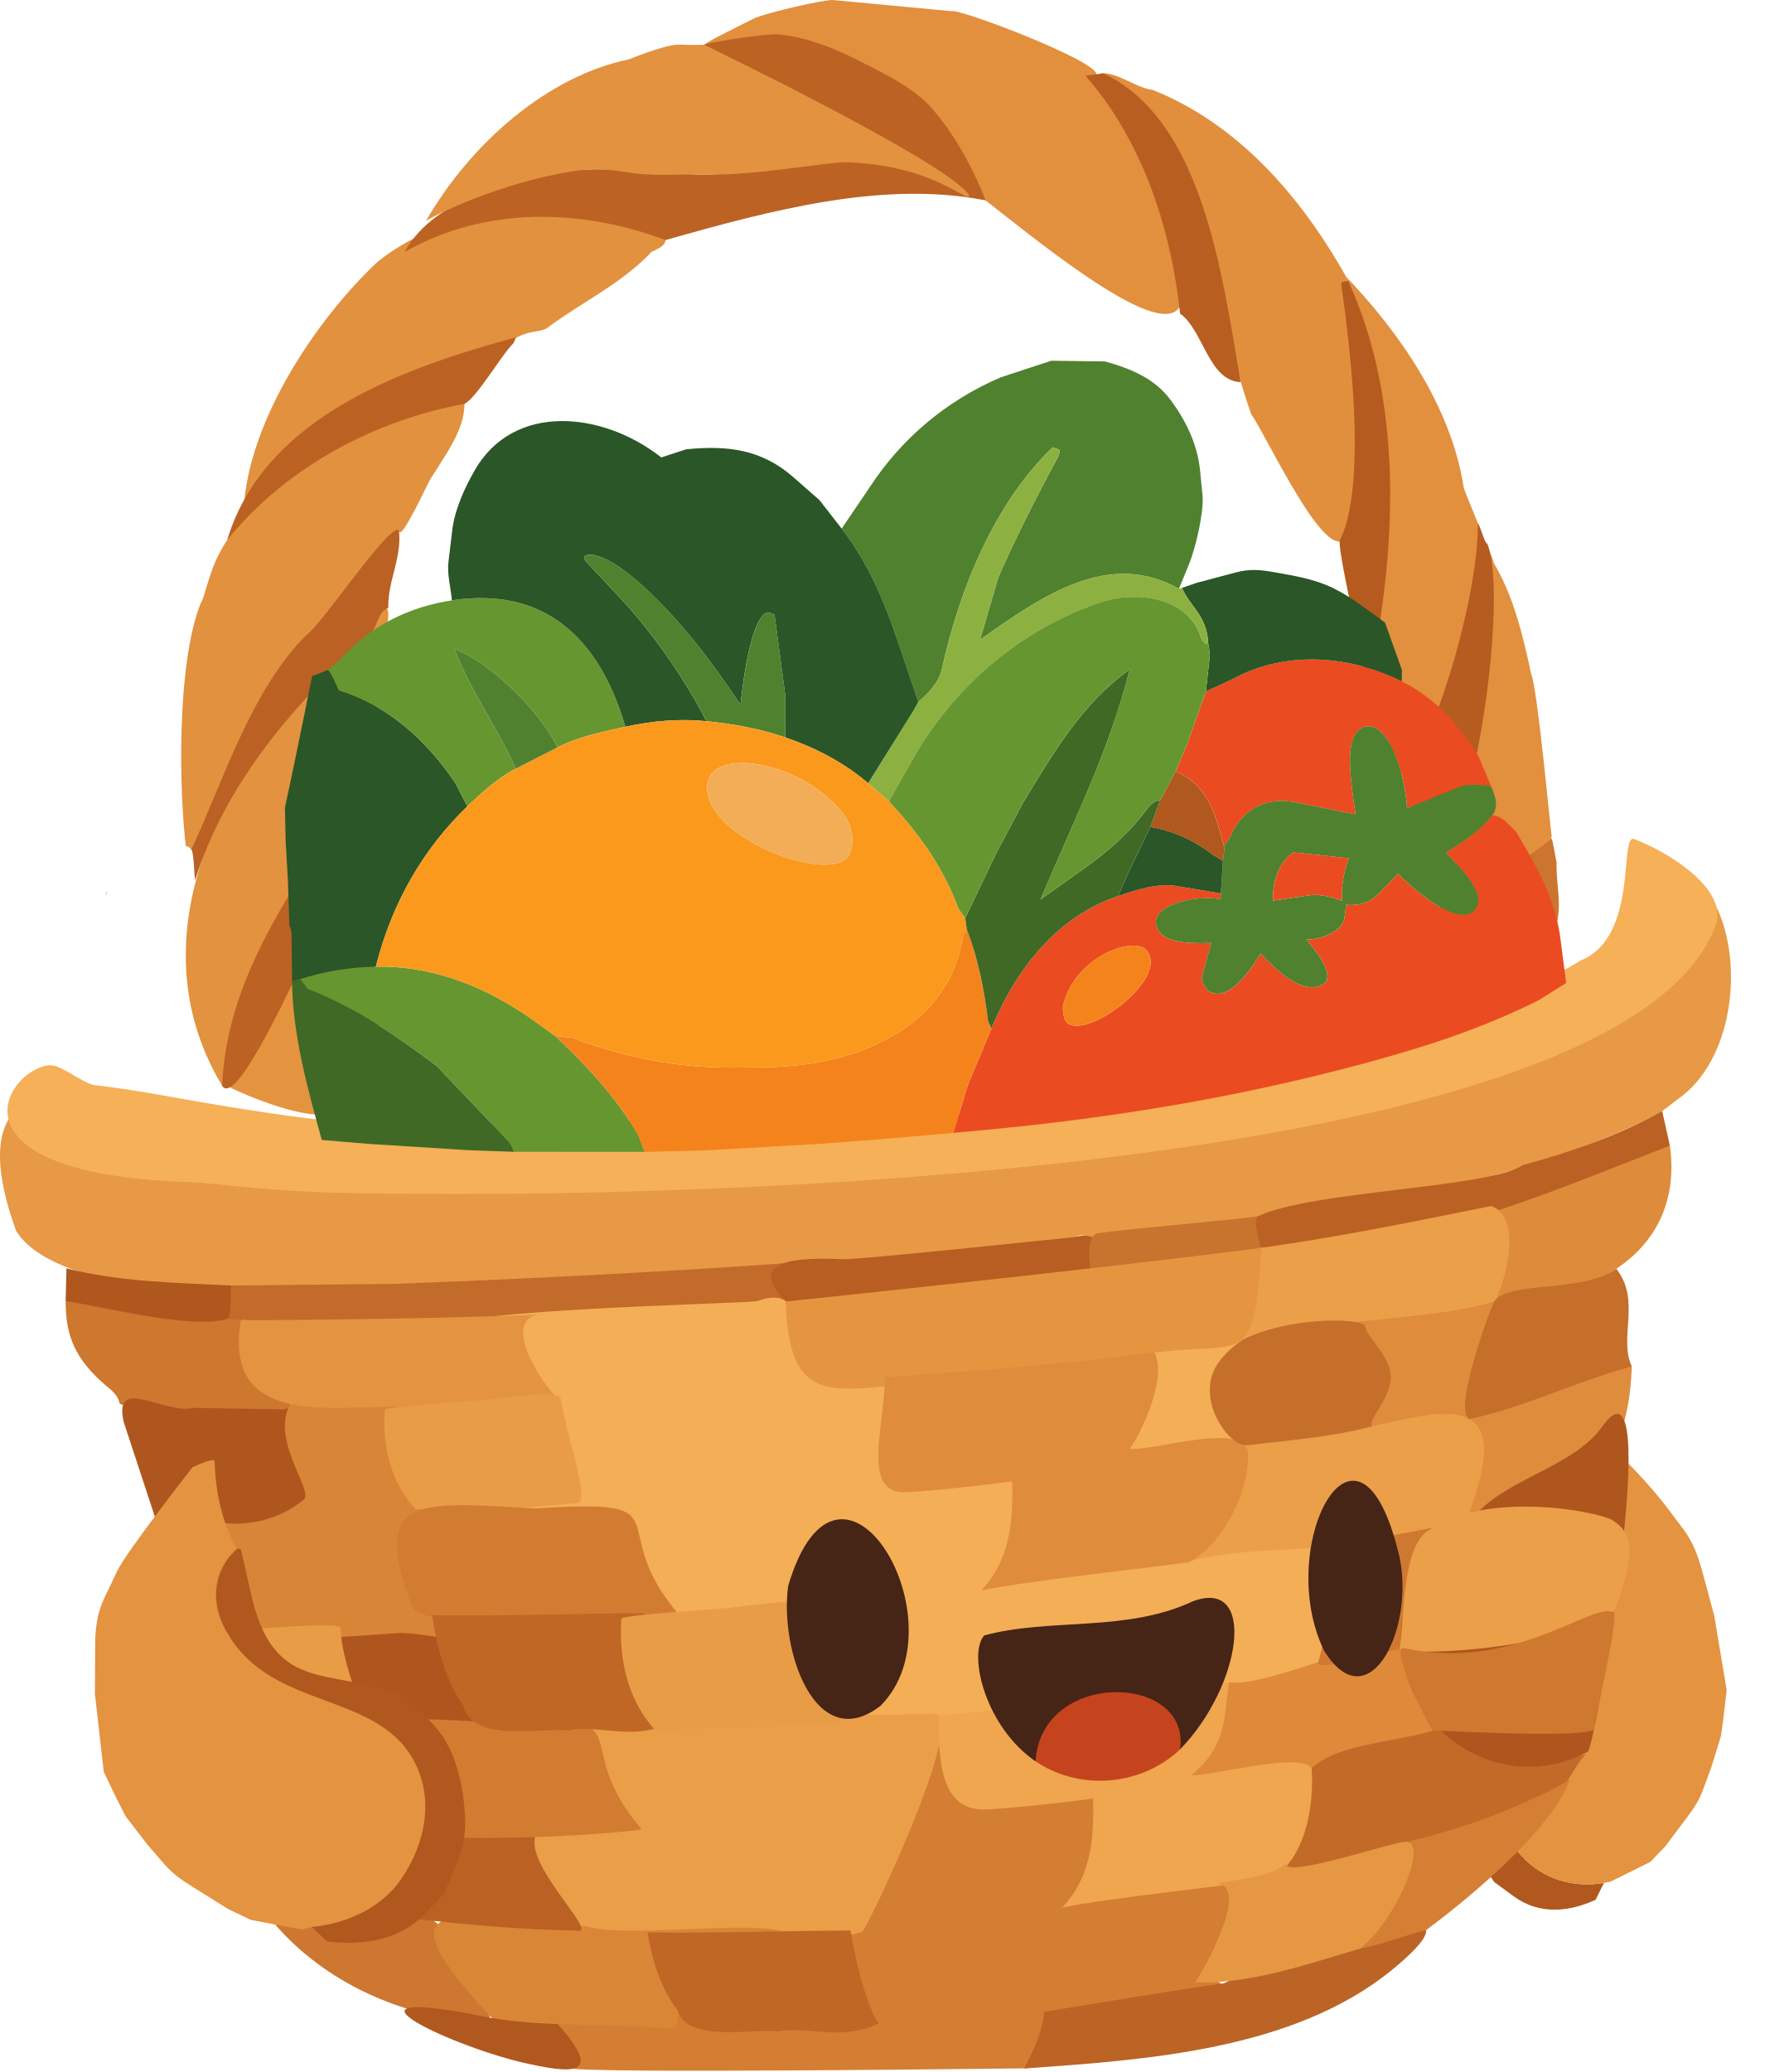
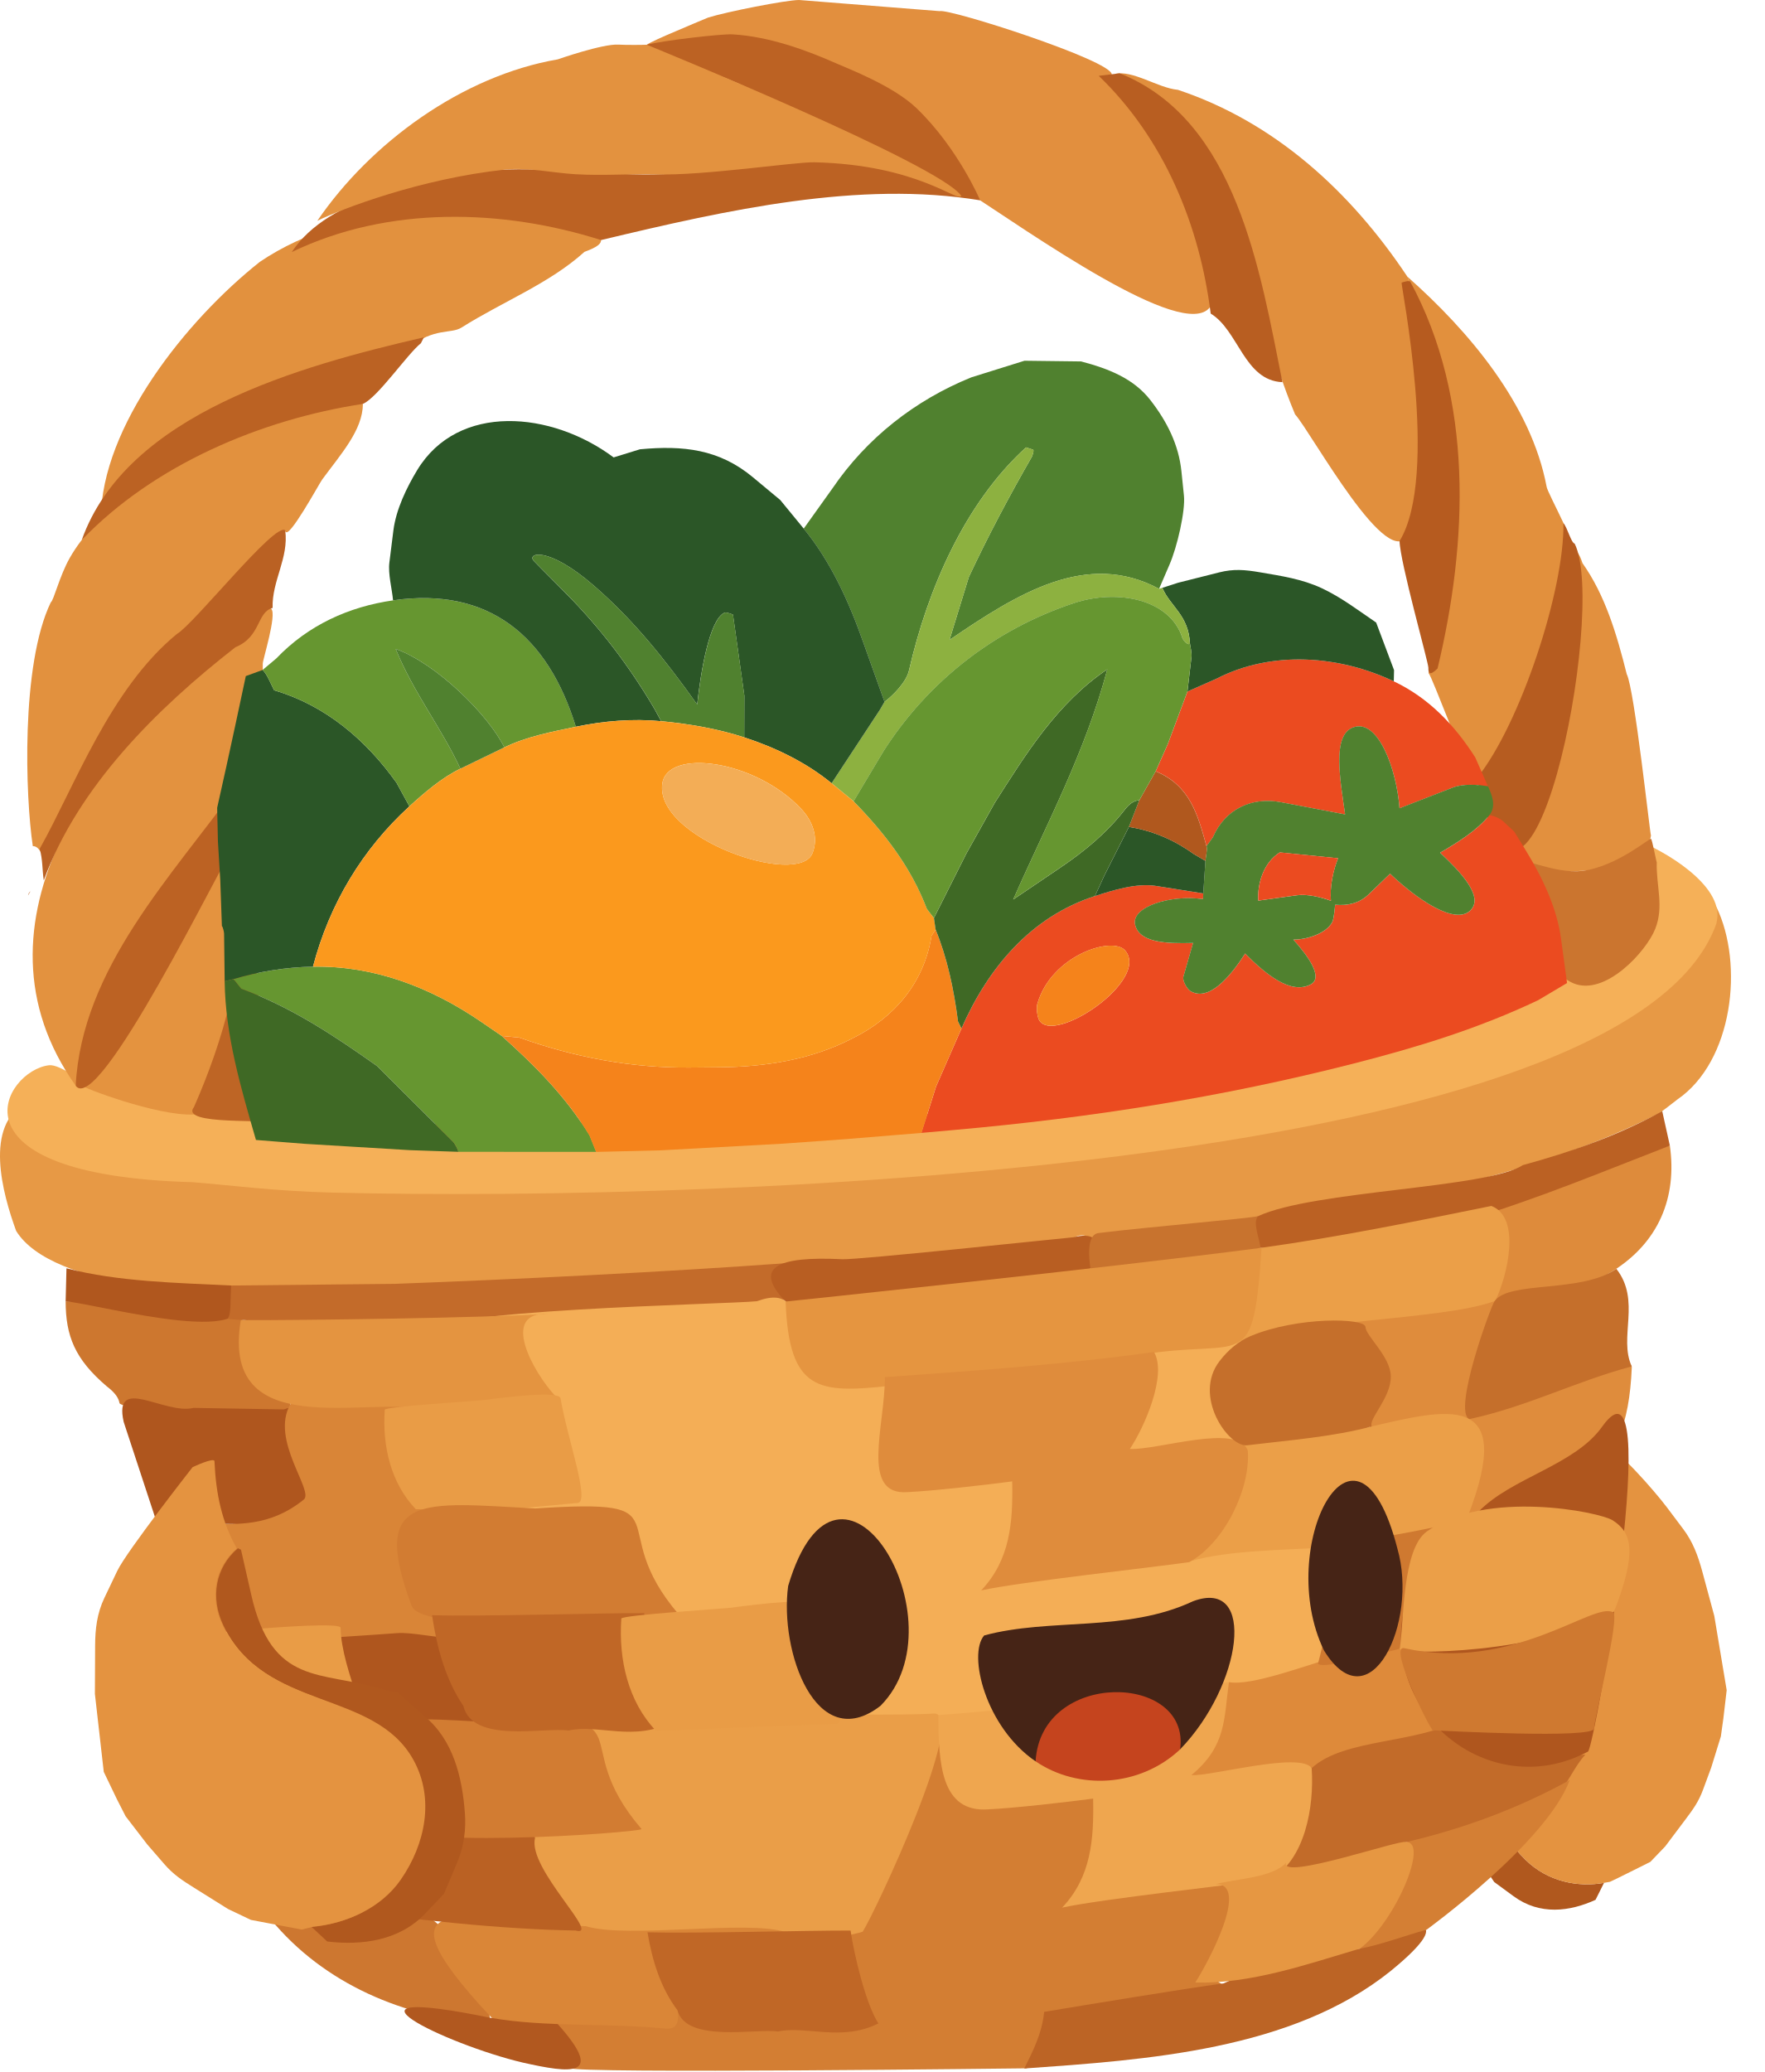
<svg xmlns="http://www.w3.org/2000/svg" width="534" height="627" viewBox="0 0 534 627" fill="none">
  <g id="mangaio" data-vista="tres-quartos" data-pivo="267 627">
    <g id="braco-dir" transform="translate(476 448)" data-pivo="476 448">
      <g transform="rotate(-10)" class="giro">
        <g transform="scale(0.8 0.96) translate(-490 -446)">
          <g>
            <path d="M475.225 572.634L470.967 577.429C460.598 579.674 449.175 579.252 440.657 571.818L434.385 566.351L429.407 557.076C426.98 552.559 425.906 547.465 425.81 542.727C425.589 532.081 427.124 520.321 435.277 512.284L442.825 504.179C444.005 504.236 445.856 503.527 447.583 502.817C465.02 495.661 480.28 499.028 483.934 470.887L485.747 456.94L486.63 456.403C493.948 461.516 496.451 470.465 493.21 479.26C483.253 506.289 449.53 502.951 439.967 525.606C434.797 537.864 439.027 551.264 447.496 561.172C454.402 569.238 465.356 572.653 475.235 572.624L475.225 572.634Z" fill="#B0581E" />
            <g>
              <path d="M477.575 572.624H475.225C465.346 572.663 454.392 569.248 447.486 561.172C439.017 551.273 434.787 537.864 439.957 525.606C449.52 502.961 483.244 506.299 493.2 479.26C496.442 470.465 493.938 461.516 486.62 456.404C490.284 448.03 491.224 439.379 490.639 429.461C490.562 428.147 497.42 430.574 497.42 430.574L504.489 437.077C508.345 437.921 519.903 453.862 523.298 459.434L528.007 467.156C530.722 471.597 531.748 476.181 532.304 481.342L533.858 495.786L533.599 519.525L530.472 528.215L528.391 533.567L522.751 542.708L518.243 549.144C515.778 552.655 513.323 554.611 509.908 557.278L500.441 564.654L493.89 568.644C493.89 568.644 477.949 572.615 477.575 572.615V572.624Z" fill="#E49340" />
            </g>
          </g>
        </g>
      </g>
    </g>
    <g id="corpo">
      <path d="M519.51 274.461C527.873 291.803 524.535 321.143 507.693 332.701C507.693 332.701 502.015 337.133 502.043 336.969C448.676 363.778 386.763 368.094 330.057 375.547C329.626 372.89 324.216 373.389 324.274 376.4C296.382 377.59 264.873 386.021 238.65 382.443C194.088 387.728 26.303 407.208 4.885 372.477C0.751 361.14 -4.956 340.518 8.012 333.593C30.159 377.292 202.634 355.213 250.716 355.05C339.227 343.357 461.02 342.916 519.49 274.461" fill="#E79945" />
      <path d="M519.5 279.449C493.632 352.834 223.994 363.883 100.618 360.891C82.989 360.459 68.717 358.531 58.185 357.735C-17.895 355.587 1.317 323.877 14.841 322.352C18.352 321.959 25.229 328.021 28.874 328.404C33.957 328.941 41.448 330.083 49.217 331.464C65.187 334.303 99.103 340.422 118.631 340.298C172.44 339.952 267.598 337.727 290.828 336.902C331.87 330.764 381.593 324.433 423.978 313.019C442.528 307.389 465.433 298.786 478.544 290.575C496.03 283.535 489.977 252.19 494.581 253.897C503.847 257.331 521.428 267.815 519.701 278.298" fill="#F5B058" />
      <path d="M286.004 518.845C315.709 522.777 345.769 527.947 325.876 574.716L366.074 568.567C366.697 571.128 371.426 569.881 373.143 569.881C376.02 580.998 360.77 595.433 369.719 600.354L369.162 602.378L317.454 610.578L310.807 625.886C310.807 625.886 173.505 627.584 172.334 625.79C169.006 624.352 172.21 619.009 169.275 614.77C167.155 616.631 166.637 614.894 167.999 612.401C176.746 607.595 191.968 613.494 202.692 611.614C202.883 607.01 207.305 607.269 209.78 611.902C226.507 613.427 246.122 614.559 262.6 611.259C258.888 603.567 256.481 595.376 255.368 586.695C250.688 584.269 277.966 513.263 285.994 518.845H286.004Z" fill="#D37E33" />
      <path d="M479.83 530.987C476.722 534.172 474.42 539.965 471.466 542.756C457.999 548.943 440.562 558.908 425.484 557.431C427.584 560.97 392.326 566.265 391.501 567.282C388.278 567.138 386.705 566.418 389.247 563.685C404.047 513.329 385.602 538.344 436.955 520.043C456.225 520.225 444.235 533.001 479.83 530.978V530.987Z" fill="#C26B29" />
      <path d="M421.014 596.353C391.108 620.447 346.958 623.315 310.011 625.943C312.706 620.486 315.335 615.479 316.035 608.803C327.909 606.827 358.842 601.715 370.304 600.19C382.331 594.704 398.014 590.292 411.538 589.668C426.836 580.604 442.749 578.638 421.004 596.353H421.014Z" fill="#BC6425" />
      <path d="M73.685 399.487C78.577 403.899 87.871 424.933 87.871 424.933C89.665 436.482 36.508 426.458 36.173 424.607C35.914 423.197 35.089 421.634 32.288 419.495C22.601 411.237 19.896 404.225 19.867 393.799C35.501 393.54 72.793 398.672 73.685 399.487Z" fill="#CD772F" />
      <path d="M505.41 346.676C507.625 362.359 502.014 375.921 488.164 384.611C473.288 393.953 449.99 397.742 449.75 394.826C449.184 388.169 450.086 380.371 450.143 378.415C451.179 376.583 452.675 365.044 455.006 363.96C464.435 359.577 491.07 349.899 505.41 346.667V346.676Z" fill="#DE8B3B" />
      <path d="M101.558 577.391C111.869 577.516 126.17 574.849 133.585 583.367C133.095 594.896 152.202 607.777 147.492 612.419C122.324 610.578 98.01 600.372 81.877 580.7C81.474 578.619 79.21 575.482 82.529 574.504C85.483 575.128 101.223 573.142 101.558 577.391Z" fill="#CD7730" />
      <path d="M475.101 538.651C468.089 557.604 431.766 583.952 431.766 583.952C425.417 585.65 417.993 588.499 411.547 589.688C415.336 580.336 427.815 569.67 425.493 557.441C442.634 553.461 459.428 547.313 475.101 538.651Z" fill="#D47F34" />
      <path d="M69.964 389.004C84.677 410.029 29.497 394.5 19.867 393.8L20.117 383.796C35.808 387.892 53.62 388.189 69.954 389.004H69.964Z" fill="#B0571E" />
      <path d="M148.864 610.684C152.038 608.334 165.303 610.012 168.584 612.247C183.69 629.042 172.43 627.315 158.215 624.15C134.822 618.635 96.091 599.836 148.854 610.684H148.864Z" fill="#B1581F" />
      <path d="M238.66 382.194L239.878 383.882C237.461 391.498 245.029 388.055 247.446 391.834C250.141 395.891 238.919 395.824 237.595 393.359C213.031 397.08 183.317 400.754 158.177 397.963C132.088 402.787 68.516 399.516 68.909 399.037C70.002 397.685 69.666 394.088 69.954 389.004L119.408 388.505C155.894 387.163 202.519 384.851 238.65 382.185L238.66 382.194Z" fill="#C36B2A" />
      <path d="M505.41 346.676C465.557 362.1 424.774 380.419 381.449 377.638C379.137 374.597 376.298 370.089 380.778 368.017C397.611 360.229 450.134 359.606 460.934 352.566C475.417 348.614 489.891 343.588 503.099 336.241L505.41 346.676Z" fill="#BB6123" />
      <path d="M324.974 374.396C335.467 371.71 332.618 381.388 328.35 386.03C299.134 387.479 265.593 399.756 238.257 394.356C227.418 383.479 235.235 380.074 254.956 381.052C259.512 381.282 318.624 374.99 324.983 374.396H324.974Z" fill="#B85E22" />
      <path d="M380.777 368.008C378.878 369.888 381.641 375.988 381.449 377.628C380.183 388.534 342.574 381.398 330.124 384.179C330.124 384.179 328.053 373.677 332.474 373.13C346.986 371.327 378.811 368.641 380.768 368.008H380.777Z" fill="#C8732E" />
      <path d="M85.953 426.488C91.372 424.464 92.792 427.514 90.212 435.648C98.029 475.328 105.107 460.231 62.866 461.18C66.338 505.887 116.032 477.227 137.028 491.586C141.872 494.895 148.24 504.419 149.353 513.215C159.376 524.206 139.052 524.139 131.292 524.561C145.689 555.849 114.085 588.077 81.838 577.133C79.268 575.397 74.299 560.453 74.29 549.173C74.654 542.498 51.126 471.961 37.429 430.267C34.226 415.87 49.85 428.214 58.569 426.037L85.943 426.498L85.953 426.488Z" fill="#AF561E" />
      <path d="M229.116 393.751C248.319 386.721 234.977 416.052 250.093 418.095C292.411 417.606 361.326 397.55 401.965 396.293C406.972 386.165 406.713 454.341 403.797 502.27C403.27 511.123 274.436 522.009 227.15 523.026C220.388 522.163 169.956 516.801 148.25 489.974C123.37 459.233 127.523 406.393 130.698 403.583C126.487 396.312 220.158 394.711 229.116 393.751Z" fill="#F4AE56" />
      <path d="M282.656 518.528C293.312 518.193 264.797 578.84 261.104 584.547C260.826 584.988 199.996 599.183 175.969 584.345C153.007 570.159 155.703 527.727 168.047 523.746C191.009 516.332 263.281 519.814 282.656 518.528Z" fill="#EA9E48" />
      <path d="M371.953 509.032C376.03 515.996 370.802 528.005 366.467 534.45C374.792 534.901 394.302 526.47 396.997 535.035C397.802 546.746 394.992 562.899 384.451 568.701C373.852 570.255 333.453 574.629 321.473 577.257C330.268 567.963 331.103 556.626 330.853 544.272C323.142 545.298 306.846 547.168 299.173 547.514C284.718 548.607 284.085 533.548 283.989 518.988C309.733 517.185 346.689 512.658 371.953 509.032Z" fill="#EFA64F" />
      <path d="M177.37 582.887C190.079 586.753 226.392 580.835 237.806 584.691C239.974 588.412 198.913 586.014 198.28 586.695C199.546 593.285 201.627 599.749 205.32 605.379C204.706 608.756 206.874 614.28 201.387 613.868C184.66 612.142 165.189 613.504 148.874 610.664C109.241 568.51 144.759 581.813 177.37 582.878V582.887Z" fill="#DA8637" />
      <path d="M205.042 608.305C199.996 601.649 197.397 593.323 195.978 584.729C209.809 585.122 244.156 584.154 257.44 584.192C258.466 591.299 261.977 606.253 265.852 612.305C254.802 617.878 243.887 612.919 235.523 614.741C228.675 613.782 207.718 618.261 205.042 608.315V608.305Z" fill="#C06726" />
      <path d="M425.484 557.431C432.764 557.086 422.088 581.976 411.538 589.678C395.529 594.416 378.581 600.373 361.767 599.931C365.69 593.831 378.313 570.294 368.078 570.121C373.661 568.577 385.199 568.241 389.247 563.695C387.453 569.171 424.246 556.415 425.484 557.431Z" fill="#E69742" />
      <path d="M434.384 502.472C436.063 508.706 438.47 514.989 442.393 520.12C428.994 527.832 406.943 525.885 396.997 535.045C393.62 529.913 365.767 537.711 360.597 537.145C371.301 528.35 370.428 519.88 371.953 509.032C385.794 511.43 435.075 484.679 434.375 502.462L434.384 502.472Z" fill="#DE8A3A" />
      <path d="M132.29 427.639C130.045 437.201 128.798 451.138 134.822 459.032C137.316 460.902 150.178 487.413 150.178 487.413C148.413 501.292 129.355 493.542 120.185 494.194C103.323 495.393 60.737 498.511 58.684 495.154C40.518 465.516 51.059 461.247 62.876 461.171C71.575 461.113 81.445 462.235 91.938 453.785C95.17 451.186 81.656 435.763 87.881 424.924C88.399 424.013 138.045 421.308 132.299 427.639H132.29Z" fill="#D98537" />
      <path d="M165.898 397.588C151.108 396.898 161.448 415.352 168.076 422.44C156.345 425.95 142.466 421.538 132.29 427.638C117.068 420.215 66.223 439.436 72.88 399.487C94.019 399.526 145.555 398.806 165.908 397.588H165.898Z" fill="#E49440" />
      <path d="M443.823 425.557C457.241 425.461 493.027 408.206 493.891 413.683C492.461 449.718 475.619 451.138 445.751 460.883C439.411 455.905 455.563 434.871 440.331 428.962C386.015 442.486 438.758 419.591 409.034 402.749C401.188 395.21 455.448 389.464 453.846 394.279C453.846 394.279 451.486 419.438 443.823 425.567V425.557Z" fill="#DF8C3C" />
      <path d="M451.39 364.929C460.474 368.401 456.273 386.002 452.58 393.646C436.054 399.794 390.312 399.228 377.497 406.767C367.887 405.185 377.986 379.364 381.833 377.58C404.872 374.386 428.38 369.6 451.39 364.929Z" fill="#EB9F48" />
      <path d="M161.927 556.251C159.635 565.459 182.386 586.378 174.195 584.182C152.096 583.846 123.513 580.844 101.568 577.382C117.356 572.193 125.537 564.778 131.014 549.777C139.474 552.405 160.163 546.871 161.937 556.251H161.927Z" fill="#BA6123" />
      <path d="M381.842 377.581C378.984 419.716 376.586 402.394 336.321 411.698C328.475 412.494 275.846 419.333 269.334 419.352C247.733 421.702 238.784 421.078 237.777 393.857C237.777 393.857 334.94 383.748 381.842 377.581Z" fill="#E59540" />
      <path d="M212.782 519.986C212.782 519.986 148.653 526.058 147.569 520.466C141.181 513.32 134.131 498.117 138.889 490.665L180.621 487.576C191.623 484.689 238.478 519.603 212.782 519.986Z" fill="#F2AA54" />
      <path d="M174.732 454.821L141.239 457.909C141.239 457.909 141.574 457.928 139.263 456.854L125.854 456.701C118.286 448.817 115.687 437.594 116.454 426.574C116.943 425.624 143.665 423.965 146.178 423.687C153.602 422.708 169.265 420.809 169.658 423.14C171.807 435.782 178.799 454.715 174.742 454.83L174.732 454.821Z" fill="#E99C46" />
      <path d="M150.696 521.291C197.521 518.221 170.56 526.058 194.193 553.489C193.282 554.554 116.809 560.328 113.231 550.765C100.378 516.361 116.435 519.478 150.696 521.291Z" fill="#D27C32" />
      <path d="M444.11 459.243C422.884 472.124 383.712 465.928 360.597 472.335C377.152 453.766 373.257 437.816 375.147 437.365C380.537 436.885 409.12 431.197 414.002 431.917C437.924 426.363 459.265 420.416 444.11 459.253V459.243Z" fill="#EB9F48" />
      <path d="M455.822 457.008C438.758 465.046 431.872 484.066 434.385 502.472C433.991 501.014 432.86 499.729 433.445 496.573C430.375 496.669 401.198 505.752 398.896 503.479C412.727 451.8 379.387 476.863 455.822 457.008Z" fill="#CF7930" />
      <path d="M410.482 427.418L410.693 421.5C410.789 423.159 412.842 425.768 410.482 427.418Z" fill="#EB9F48" />
      <path d="M425.522 484.584C416.372 517.789 450.594 546.036 480.645 530.028C482.908 527.899 504.173 404.676 484.894 431.744C476.559 443.455 457.443 447.129 447.487 457.459C431.651 473.879 423.019 484.852 425.522 484.584Z" fill="#AF561E" />
      <path d="M493.881 413.472C476.703 418.076 462.239 425.663 444.715 429.432C439.612 427.063 451.141 395.449 452.359 393.732C456.762 387.479 478.784 391.373 489.2 383.939C496.787 393.598 489.795 404.734 493.881 413.481V413.472Z" fill="#C56F2B" />
      <path d="M349.269 409.108C353.346 416.071 346.305 432.012 341.97 438.458C350.296 438.909 374.984 430.459 377.67 439.024C378.475 450.735 370.495 466.907 359.954 472.709C349.356 474.263 308.956 478.637 296.976 481.265C305.772 471.971 306.606 460.634 306.357 448.28C298.645 449.306 282.349 451.176 274.676 451.522C260.221 452.615 267.904 431.293 267.818 416.733C293.562 414.93 324.015 412.743 349.269 409.117V409.108Z" fill="#DF8C3C" />
      <g>
        <path d="M488.529 487.663C467.303 500.544 423.373 500.88 423.661 498.904C424.975 490.157 424.39 468.758 431.871 463.415C449.769 450.62 484.126 457.497 488.116 460.068C493.66 463.646 495.78 469.074 488.529 487.663Z" fill="#EB9F48" />
        <path d="M433.905 523.621C436.974 523.717 482.62 526.249 482.496 523.027C482.39 520.331 490.495 489.13 488.183 487.874C482.179 484.603 458.152 506.03 425.023 498.76C419.729 497.599 434.49 526.767 433.905 523.621Z" fill="#CF7930" />
        <path d="M66.827 520.581C63.595 515.91 57.466 500.333 58.674 495.153C59.307 494.3 103.074 490.214 103.093 492.573C103.208 505.397 114.382 526.316 110.354 525.779" fill="#E99C46" />
        <path d="M415.153 431.648C403.241 434.842 390.206 435.801 377.497 437.346C371.876 438.027 360.875 422.507 369.152 411.832C371.665 408.59 374.763 405.885 378.494 404.312C392.661 398.366 413.158 398.778 413.273 401.54C413.389 404.303 420.784 410.393 420.947 416.398C421.119 422.901 414.098 429.375 415.163 431.648H415.153Z" fill="#C56F2B" />
        <path d="M162.052 456.471C208.878 453.402 181.916 461.238 205.55 488.67C204.638 489.734 128.165 495.509 124.587 485.946C111.735 451.541 127.791 454.658 162.052 456.471Z" fill="#D27C32" />
        <path d="M140.231 516.197C134.956 508.457 132.251 498.77 130.764 488.766C145.209 489.226 181.081 488.094 194.96 488.142C196.025 496.41 199.699 513.809 203.746 520.849C192.208 527.333 180.813 521.559 172.065 523.679C164.91 522.557 143.022 527.774 140.231 516.197Z" fill="#C06726" />
        <path d="M253.028 521.626L198.528 523.746C190.088 514.855 187.191 502.203 188.054 489.773C188.601 488.708 218.393 486.838 221.193 486.512C229.461 485.409 246.927 483.27 247.369 485.888C249.766 500.141 257.564 521.502 253.037 521.626H253.028Z" fill="#E99C46" />
      </g>
    </g>
    <g id="rosto" transform="translate(335 0) scale(0.86 1) translate(-277 0)" data-pivo="335 492">
      <g id="boca" transform="translate(277 512) scale(1 1) translate(-277 -512)">
        <path d="M302.789 529.376C294.08 505.292 260.97 510.251 251.925 532.992C234.286 522.652 228.004 500.63 233.835 494.895C257.085 489.485 283.807 494.05 307.364 484.536C329.866 477.352 324.59 510.03 302.779 529.376H302.789Z" fill="#462416" />
        <path d="M302.789 529.376C288.574 540.848 266.878 541.749 251.925 532.983C253.814 505.138 306.558 506.241 302.789 529.376Z" fill="#C5441E" />
      </g>
      <g id="olho-esq" transform="translate(185.0 490.0) scale(1.0) translate(-185.0 -490.0)">
        <path d="M197.339 516.197C174.655 531.275 161.726 499.604 164.843 479.932C182.866 427.571 226.891 490.626 197.339 516.197Z" fill="#462416" />
      </g>
      <g transform="translate(364 477) scale(0.8 1) translate(-364 -477)">
        <g id="olho-dir" transform="translate(364.0 477.0) scale(1.0) translate(-364.0 -477.0)">
          <path d="M383.07 468.595C392.45 491.02 370.917 521.904 350.775 499.441C328.839 468.201 365.009 420.378 383.07 468.595Z" fill="#462416" />
        </g>
      </g>
    </g>
-     <g id="alca" transform="translate(275 0) scale(0.86 1) translate(-267 0)">
+     <g id="alca" transform="translate(306.98 0) scale(1.1848 1) translate(-306.98 0) translate(275 0) scale(0.86 1) translate(-267 0)">
      <path d="M333.146 22.521C340.474 32.151 369.421 83.686 362.285 93.009C354.362 103.368 308.927 70.421 289.092 57.29C263.646 37.474 196.371 15.001 195.325 13.562C194.193 13.812 197.099 12.316 201.109 10.551C206.432 8.201 213.204 5.333 213.204 5.333C218.527 3.606 236.434 0 240.271 0L281.975 3.367C284.968 2.523 333.127 18.329 333.146 22.511V22.521Z" fill="#E28F3E" />
      <path d="M180.161 70.805C183.633 73.442 179.317 75.15 176.516 76.214C166.08 85.835 152.249 91.244 140.039 99.1C136.788 101.191 132.069 98.965 124.137 105.277C88.082 110.485 54.761 132.545 32.864 156.927C33.065 129.054 58.204 96.903 80.092 79.236C106.651 60.906 148.058 59.429 180.161 70.805Z" fill="#E2913E" />
      <path d="M420.937 83.686C422.683 86.065 428.783 139.816 421.445 161.32C415.71 174.585 392.604 131.107 387.597 125.38C373.133 90.314 370.399 44.687 333.98 22.396C339.304 21.044 346.852 26.636 352.799 27.182C381.516 36.937 404.056 57.875 420.937 83.686Z" fill="#E18F3D" />
      <path d="M110.708 122.225C110.66 130.176 104.119 137.447 98.604 145.12C97.702 146.377 88.542 163.584 87.679 160.773C87.65 160.697 81.176 167.727 77.522 171.717C70.098 179.813 61.744 188.579 54.147 195.984C36.892 213.815 25.066 235.06 17.632 258.617C15.273 260.66 15.196 255.979 12.654 256.046C10.458 241.285 9.038 201.202 17.987 182.287C18.869 181.741 20.596 174.25 23.646 168.802C27.483 161.944 32.969 156.62 36.46 153.455C56.9 134.915 89.281 118.571 110.708 122.215V122.225Z" fill="#E2913E" />
      <path d="M294.06 60.618C258.13 54.585 219.16 63.448 181.446 72.646C152.278 63.218 118.247 62.163 89.569 76.281C100.618 59.17 128.645 54.902 148.058 51.622C178.194 48.782 217.376 62.815 240.587 35.796C225.078 24.9 208.005 18.502 188.985 15.989C190.769 14.08 193.052 14.071 195.037 13.534C199.507 12.325 217.155 10.205 220.493 10.397C231.322 11.021 242.573 15.222 251.1 19.087C254.553 20.651 268.182 25.907 275.136 32.717C287.49 44.812 294.051 60.599 294.051 60.599L294.06 60.618Z" fill="#BC6223" />
      <path d="M441.636 235.463C438.183 233.228 428.495 204.866 427.248 203.715C434.087 163.104 435.142 122.628 420.927 83.686C439.41 100.337 457.721 122.561 462.296 147.163C462.315 148.046 465.212 153.657 467.331 158.289C468.051 159.853 468.674 181.587 463.485 201.039C459.025 217.757 448.964 232.902 441.645 235.463H441.636Z" fill="#E2903D" />
      <path d="M493.315 252.814C491.665 267 449.021 266.156 450.661 256.89C461.49 243.683 465.154 146.165 472.981 170.422C479.676 180.072 483.1 191.706 486.121 204.002C488.404 208.462 493.056 252.689 493.315 252.814Z" fill="#E2903E" />
      <path d="M335.505 22.185C370.274 36.304 377.228 82.142 383.847 115.645C372.481 115.175 370.821 99.982 362.534 94.889C359.273 68.167 348.694 41.982 329.28 22.943L335.515 22.185H335.505Z" fill="#B85E21" />
      <path d="M470.65 164.504C480.606 184.695 456.426 306.162 441.626 235.463C454.498 219.186 467.638 178.489 467.312 158.289C468.549 159.776 469.557 164.159 470.64 164.504H470.65Z" fill="#B65C20" />
      <path d="M80.965 200.808C81.56 253.456 35.204 273.522 25.401 328.548C-8.783 279.545 31.952 224.183 72.745 192.703C73.656 191.994 81.579 182.182 83.497 184.234C85.185 186.037 80.955 199.629 80.965 200.808Z" fill="#E3923F" />
      <path d="M74.951 255.547C77.781 262.233 74.107 307.975 64.017 336.596C56.42 339.732 32.979 331.253 28.221 329.047C41.793 303.85 71.335 253.581 74.145 254.233C74.289 254.272 74.778 255.145 74.951 255.547Z" fill="#E4933F" />
      <path d="M72.774 255.317C68.544 261.628 32.144 338.025 25.392 328.558C27.195 292.897 54.099 265.072 73.618 237.419C76.255 239.836 76.85 253.427 73.148 254.866C73.119 254.876 73.004 254.962 72.774 255.317Z" fill="#BC6223" />
      <path d="M84.734 339.991C83.804 338.37 56.027 340.806 60.535 334.984C69.139 315.053 76.044 291.189 74.241 269.042C78.644 264.649 80.044 324.146 84.734 339.981V339.991Z" fill="#BE6525" />
      <path d="M495.032 260.947C494.849 268.247 497.238 274.184 494.6 281.042C491.962 287.9 479.724 301.587 470.247 297.539C460.349 293.309 450.891 270.203 450.613 260.314C454.085 258.578 464.214 264.621 473 263.518C483.33 262.213 493.497 253.044 493.324 253.869C493.622 253.725 494.888 260.784 495.041 260.947H495.032Z" fill="#CB752F" />
      <path d="M127.935 103.867C123.887 107.157 115.082 120.316 110.708 122.225C80.39 126.915 48.517 140.717 27.185 163.42C40.537 125.179 92.024 110.725 128.827 102.073L127.935 103.867Z" fill="#BB6223" />
      <path d="M419.249 85.528C419.872 85.269 421.599 84.818 421.819 85.221C440.734 120.786 438.94 164.044 429.924 202.285C427.497 204.76 427.143 203.561 427.2 202.094C427.258 200.626 418.702 169.876 418.645 163.708C430.576 143.873 418.884 85.681 419.249 85.528Z" fill="#B65B1F" />
      <path d="M87.631 160.495C88.753 168.859 83.631 175.784 83.89 183.956C79.085 185.28 80.524 192.646 72.841 195.85C49.457 214.428 26.12 238.014 15.905 266.395C15.435 263.221 15.608 259.998 14.687 256.861C25.008 238.215 35.52 208.472 55.451 191.85C60.631 188.771 84.763 157.723 87.621 160.495H87.631Z" fill="#BA6123" />
      <path d="M195.047 13.543C195.047 13.543 282.311 49.752 288.44 59.266C287.375 61.405 275.625 49.867 244.865 49.109C239.12 48.965 211.995 53.204 197.761 52.773C190.213 52.543 182.319 53.224 173.85 52.725C167.03 52.322 159.712 50.576 152.892 51.325C127.906 54.058 104.608 63.132 97.175 66.805C112.943 43.277 140.126 22.953 168.574 17.965C168.574 17.965 181.974 13.188 186.625 13.505C189.091 13.668 195.047 13.553 195.047 13.553V13.543Z" fill="#E3923F" />
    </g>
-     <g id="frutas" transform="translate(273 0) scale(0.95 1) translate(-267 0)">
+     <g id="frutas" transform="translate(469.0 0) scale(1.0536 1) translate(-469.0 0) translate(273 0) scale(0.95 1) translate(-267 0)">
      <g>
        <path d="M156.47 313.471C166.416 322.391 175.845 331.781 182.99 343.559L185.014 348.566L143.329 348.547C143.368 348.029 142.322 346.063 141.708 345.449L118.756 322.573C105.548 313.212 92.859 304.81 77.704 299.189L75.383 296.283C82.941 294.01 91.382 292.657 99.39 292.513C117.749 292.187 134.812 298.642 150.245 309.203L156.479 313.471H156.47Z" fill="#669630" />
        <path d="M75.373 296.283L77.695 299.189C92.849 304.81 105.539 313.212 118.746 322.573L141.699 345.449C142.313 346.063 143.358 348.039 143.32 348.547L128.559 348.039L96.935 346.13L82.145 344.96C77.57 329.134 72.889 313.327 72.678 296.935L75.364 296.273L75.373 296.283Z" fill="#3F6925" />
      </g>
      <path d="M84.15 202.737C85.416 203.83 86.605 206.871 87.641 208.885C103.083 213.402 115.399 223.867 124.674 236.921L128.539 243.999C114.315 256.986 104.349 273.58 99.381 292.513C91.372 292.657 82.931 294 75.373 296.283L72.688 296.945L72.505 282.509C72.505 281.991 72.064 280.217 71.844 280.255L71.345 266.117L70.645 254.675L70.415 244.441C73.935 228.96 79.076 204.588 79.076 204.588L84.159 202.737H84.15Z" fill="#2B5627" />
      <path d="M178.885 219.915C171.567 221.44 163.989 222.888 157.247 226.159C152.364 216.232 136.673 200.77 124.395 196.368C129.863 209.748 138.255 220.27 143.962 232.595C138.342 235.319 133.124 239.817 128.539 243.999L124.674 236.921C115.399 223.867 103.083 213.402 87.641 208.885C86.595 206.87 85.415 203.83 84.149 202.736L88.302 199.245C97.961 189.116 110.296 183.582 123.609 181.673C152.71 177.511 170.492 192.646 178.885 219.915Z" fill="#669630" />
      <g id="tomate">
        <path d="M462.641 251.663L466.056 257.226C471.207 265.638 475.571 274.759 476.808 284.265L478.602 297.472L469.854 302.671C451.813 311.246 433.493 316.866 413.964 321.864C374.14 332.05 334.297 338.284 293.38 341.929L283.366 342.821L287.807 328.769L295.49 311.226C303.47 293.003 316.409 277.426 335.841 271.153C341.222 269.417 348.387 267.125 354.43 268.103L368.606 270.357L368.539 272.074C358.343 270.673 346.91 274.539 347.975 279.709C349.116 285.253 357.298 285.598 365.527 285.358L362.582 295.602C362.266 296.715 363.695 299.275 364.673 299.88C370.093 303.208 376.548 295.938 381.257 288.543C387.636 294.959 395.175 301.079 401.121 297.875C404.872 295.861 400.565 289.578 395.827 284.332C399.865 284.38 405.84 282.5 407.605 279.037C408.114 278.04 408.372 274.827 408.478 273.791C412.363 274.136 415.844 273.311 418.587 270.664L425.091 264.391C432.821 271.757 445.022 280.476 449.626 275.239C453.242 271.124 446.441 263.873 440.216 258.041C445.827 254.752 451.295 251.327 455.083 246.733C456.215 246.666 458.421 247.731 459.236 248.488L462.651 251.673L462.641 251.663ZM345.02 287.67C341.232 283.104 322.586 289.041 318.404 303.86C318.078 305.021 318.404 307.774 319.018 308.781C323.574 316.166 352.483 296.667 345.02 287.679V287.67Z" fill="#EB4B20" />
        <path d="M426.203 206.17C436.773 211.196 444.552 219.349 450.834 229.18L454.709 237.976C451.525 237.391 447.132 237.141 444.005 238.359L427.949 244.604C427.105 232.998 421.513 217.287 413.888 220.145C407.452 222.553 410.051 236.173 411.499 246.455L392.134 242.772C383.175 241.064 375.205 244.901 371.512 253.38L369.594 256.075C366.937 246.503 364.606 237.669 354.209 233.391L357.854 225.219L363.82 209.249L372.596 205.374C389.381 196.732 409.686 198.315 426.213 206.17H426.203Z" fill="#EB4B20" />
        <path d="M420.88 188.388L426.289 202.784L426.213 206.17C409.686 198.315 389.381 196.732 372.596 205.374L363.82 209.249L365.047 198.698C365.153 197.806 364.75 195.668 364.587 194.814C364.184 186.095 358.688 183.611 356.223 177.885L360.961 176.35L373.43 173.204C377.766 172.111 381.142 172.389 385.717 173.175C392.105 174.278 398.388 175.17 404.44 178C410.319 180.753 415.528 184.743 420.889 188.397L420.88 188.388Z" fill="#2B5627" />
        <path d="M454.709 237.966C455.822 240.479 457.366 243.942 455.074 246.723C451.285 251.318 445.808 254.742 440.207 258.032C446.432 263.863 453.232 271.115 449.616 275.229C445.012 280.466 432.812 271.757 425.081 264.381L418.578 270.654C415.835 273.302 412.353 274.126 408.468 273.781C408.363 274.817 408.104 278.03 407.595 279.028C405.821 282.481 399.846 284.37 395.817 284.322C400.555 289.578 404.862 295.851 401.112 297.865C395.165 301.069 387.616 294.959 381.248 288.533C376.548 295.928 370.083 303.198 364.664 299.87C363.685 299.266 362.256 296.714 362.573 295.592L365.517 285.348C357.297 285.588 349.116 285.243 347.965 279.699C346.9 274.529 358.324 270.664 368.529 272.064L368.596 270.347L369.249 260.487C369.316 259.413 369.901 257.226 369.584 256.056L371.503 253.361C375.186 244.882 383.166 241.045 392.124 242.752L411.49 246.436C410.041 236.153 407.442 222.534 413.878 220.126C421.513 217.268 427.095 232.979 427.939 244.584L443.995 238.34C447.122 237.122 451.515 237.372 454.7 237.957L454.709 237.966ZM407.202 272.573C406.828 268.496 407.816 263.547 409.351 259.71L391.75 257.945C386.964 260.88 384.902 267.192 385.228 272.534L396.997 270.904C400.009 270.482 404.191 271.47 407.193 272.582L407.202 272.573Z" fill="#50812F" />
        <path d="M346.114 250.224C353.403 251.375 359.974 254.253 365.844 258.502L369.258 260.497L368.606 270.357L354.43 268.103C348.387 267.124 341.222 269.417 335.841 271.153L338.795 264.727L346.123 250.224H346.114Z" fill="#2B5627" />
        <path d="M345.02 287.67C352.473 296.657 323.564 316.157 319.018 308.771C318.394 307.764 318.078 305.011 318.404 303.851C322.586 289.032 341.232 283.095 345.02 287.66V287.67Z" fill="#F5831B" />
        <path d="M369.584 256.075C369.91 257.245 369.325 259.432 369.248 260.506L365.834 258.511C359.964 254.272 353.384 251.385 346.104 250.234L349.231 242.206L354.19 233.401C364.587 237.678 366.918 246.503 369.574 256.085L369.584 256.075Z" fill="#B0581E" />
        <path d="M407.202 272.572C404.2 271.469 400.018 270.482 397.006 270.894L385.238 272.525C384.912 267.182 386.974 260.88 391.76 257.936L409.36 259.701C407.826 263.528 406.838 268.486 407.212 272.563L407.202 272.572Z" fill="#EB4B20" />
      </g>
      <g>
        <path d="M355.225 178.182C333.328 166.432 312.428 179.64 291.864 193.644L297.705 174.633C303.594 162.068 309.886 150.213 316.802 138.157C316.965 137.725 317.512 136.19 317.109 136.066L314.999 135.385C296.506 152.218 285.274 178.23 279.615 202.871C278.791 206.487 274.685 210.534 272.201 212.386L265.804 194.459C261.42 181.971 255.876 169.847 247.771 159.968L256.471 147.787C266.811 132.594 281.371 121.122 298.463 114.187L314.538 109.161L331.659 109.372C340.032 111.578 347.562 114.561 352.626 121.093C357.69 127.615 361.182 134.646 361.997 142.636L362.755 149.993C363.225 154.549 360.721 165.569 358.324 171.008L355.225 178.201V178.182Z" fill="#50812F" />
        <path d="M355.225 178.182L356.213 177.875C358.678 183.611 364.165 186.085 364.577 194.804C363.896 195.389 362.515 193.778 362.285 193.049C358.621 181.414 342.795 178.115 329.501 182.517C305.532 190.45 285.418 206.18 271.904 227.348L262.868 242.484L256.212 237.017L270.791 214.831L272.211 212.376C274.695 210.525 278.79 206.477 279.625 202.861C285.284 178.22 296.516 152.199 315.008 135.375L317.118 136.056C317.521 136.19 316.974 137.725 316.811 138.147C309.896 150.213 303.604 162.059 297.715 174.624L291.873 193.634C312.438 179.621 333.337 166.413 355.235 178.172L355.225 178.182Z" fill="#8DB140" />
        <path d="M247.781 159.958C255.886 169.838 261.43 181.961 265.813 194.449L272.211 212.376L270.791 214.831L256.212 237.017C248.549 230.725 239.274 226.217 229.788 223.128L229.826 210.515L226.383 185.99C225.663 185.702 224.33 185.194 223.822 185.414C219.256 187.457 216.628 203.341 215.563 213.191C205.828 199.562 196.476 187.755 184.295 177.194C170.138 164.917 163.971 167.478 166.177 169.742L168.431 172.053L175.595 179.276C186.232 189.989 195.018 201.547 202.653 214.534L204.658 218.227C196.064 217.402 187.288 218.16 178.876 219.905C170.483 192.637 152.7 177.501 123.6 181.664C123.293 178.201 122.056 173.693 122.487 170.25L123.705 160.505C124.501 154.165 127.715 147.528 130.889 142.281C143.272 121.794 171.577 124.422 190.299 138.416L198.251 135.96C211.334 134.723 222.22 135.931 232.377 144.391L240.684 151.307L247.772 159.949L247.781 159.958Z" fill="#2B5627" />
        <path d="M229.797 223.128C221.769 220.51 213.079 219.032 204.677 218.227L202.672 214.534C195.037 201.547 186.242 189.999 175.614 179.276L168.45 172.053L166.196 169.742C163.99 167.478 170.157 164.917 184.314 177.194C196.495 187.754 205.847 199.571 215.582 213.191C216.647 203.341 219.275 187.457 223.841 185.414C224.349 185.184 225.682 185.692 226.402 185.99L229.845 210.515L229.807 223.128H229.797Z" fill="#50812F" />
      </g>
      <g id="laranja">
        <path d="M295.48 311.236L287.797 328.779L283.356 342.83L260.557 344.701L241.614 346.072L204.572 348.096L185.014 348.576L182.991 343.569C175.845 331.781 166.416 322.4 156.47 313.48L161.755 313.969C178.492 319.955 195.584 323.197 213.281 323.043L222.258 322.966C236.32 322.842 250.179 320.636 262.552 314.2C275.29 307.888 284.172 297.328 286.416 283.219L287.653 281.281C291.164 289.828 293.207 299.438 294.435 309.107L295.48 311.245V311.236Z" fill="#F5831B" />
        <path d="M204.677 218.236C213.079 219.042 221.779 220.519 229.797 223.138C239.274 226.226 248.558 230.734 256.222 237.026L262.878 242.493C272.134 251.998 280.172 262.242 285.054 275.085L287.164 277.819L287.663 281.281L286.426 283.219C284.181 297.328 275.299 307.888 262.562 314.2C250.189 320.635 236.329 322.851 222.268 322.966L213.29 323.043C195.584 323.196 178.492 319.945 161.764 313.969L156.479 313.48L150.245 309.212C134.812 298.652 117.749 292.197 99.391 292.523C104.359 273.589 114.325 256.996 128.549 244.009C133.124 239.827 138.351 235.328 143.972 232.604L157.256 226.168C163.999 222.898 171.586 221.449 178.895 219.924C187.316 218.169 196.083 217.421 204.677 218.246V218.236ZM250.457 258.127C252.328 253.284 250.419 248.411 247.052 244.814C233.03 229.823 206.442 226.408 205.013 237.17C202.807 253.706 246.391 268.678 250.457 258.118V258.127Z" fill="#FB991D" />
        <path d="M250.458 258.128C246.381 268.688 202.807 253.715 205.013 237.18C206.442 226.418 233.03 229.833 247.053 244.824C250.419 248.421 252.328 253.293 250.458 258.137V258.128Z" fill="#F3AD56" />
      </g>
      <path d="M157.247 226.159L143.962 232.595C138.265 220.279 129.873 209.757 124.396 196.367C136.663 200.77 152.355 216.232 157.247 226.159Z" fill="#50812F" />
      <g>
        <path d="M349.241 242.196L346.114 250.224L338.786 264.726L335.832 271.153C316.399 277.426 303.46 293.012 295.48 311.226L294.435 309.087C293.207 299.419 291.164 289.808 287.653 281.262L287.155 277.8L296.995 258.243L305.57 242.915C314.922 228.269 324.322 212.836 339.591 202.544C332.753 227.972 321.368 248.977 311.124 272.208L325.271 262.626C332.676 257.609 339.448 252.046 344.953 244.92C346.066 243.481 347.591 242.177 349.25 242.196H349.241Z" fill="#3F6925" />
        <path d="M364.577 194.804C364.74 195.658 365.143 197.797 365.038 198.689L363.81 209.239L357.844 225.209L354.199 233.381L349.24 242.186C347.581 242.167 346.056 243.471 344.943 244.91C339.448 252.037 332.676 257.6 325.262 262.616L311.114 272.198C321.358 248.977 332.743 227.962 339.582 202.535C324.303 212.826 314.912 228.259 305.561 242.906L296.986 258.233L287.145 277.79L285.035 275.056C280.153 262.213 272.115 251.97 262.859 242.464L271.894 227.329C285.409 206.16 305.522 190.44 329.492 182.498C342.785 178.096 358.611 181.385 362.275 193.03C362.506 193.759 363.877 195.37 364.568 194.785L364.577 194.804Z" fill="#669630" />
      </g>
      <path d="M13.23 270.961C13.268 270.577 13.642 269.896 13.949 269.704L13.23 270.961Z" fill="#BC6425" />
    </g>
    <g id="braco-esq" transform="translate(68 458)" data-pivo="68 458">
      <g transform="rotate(0)" class="giro">
        <g transform="scale(1 1) translate(-46 -452)">
          <g>
            <path d="M72.343 577.132L77.033 581.506C87.564 582.762 98.902 581.257 106.68 573.065L112.406 567.032L116.483 557.326C118.468 552.607 119.063 547.427 118.708 542.698C117.931 532.081 115.284 520.513 106.412 513.291L98.134 505.934C96.964 506.107 95.055 505.57 93.262 505.023C75.22 499.546 60.353 504.342 54.061 476.67L50.944 462.954L50.014 462.504C43.213 468.287 41.563 477.428 45.621 485.878C58.08 511.852 91.343 505.339 102.997 526.988C109.308 538.699 106.364 552.444 98.863 563.1C92.753 571.79 82.174 576.221 72.333 577.123L72.343 577.132Z" fill="#B0581E" />
            <g>
              <path d="M69.328 577.895L72.908 577.003C82.741 576.022 93.284 571.506 99.324 562.767C106.738 552.051 109.572 538.283 103.167 526.623C91.339 505.069 58.129 511.85 45.461 485.977C41.336 477.56 42.902 468.397 49.666 462.568C45.17 454.614 43.346 446.102 42.911 436.178C42.853 434.864 36.288 437.977 36.288 437.977C36.288 437.977 16.312 463.45 13.501 469.343L9.606 477.509C7.361 482.207 6.813 486.864 6.788 492.063L6.723 506.595L9.406 530.179L13.406 538.501L16.018 543.612L22.561 552.125L27.712 558.069C30.52 561.307 33.161 563.003 36.834 565.304L47.005 571.668L53.928 574.969L69.328 577.905L69.328 577.895Z" fill="#E49340" />
            </g>
          </g>
        </g>
      </g>
    </g>
  </g>
</svg>
